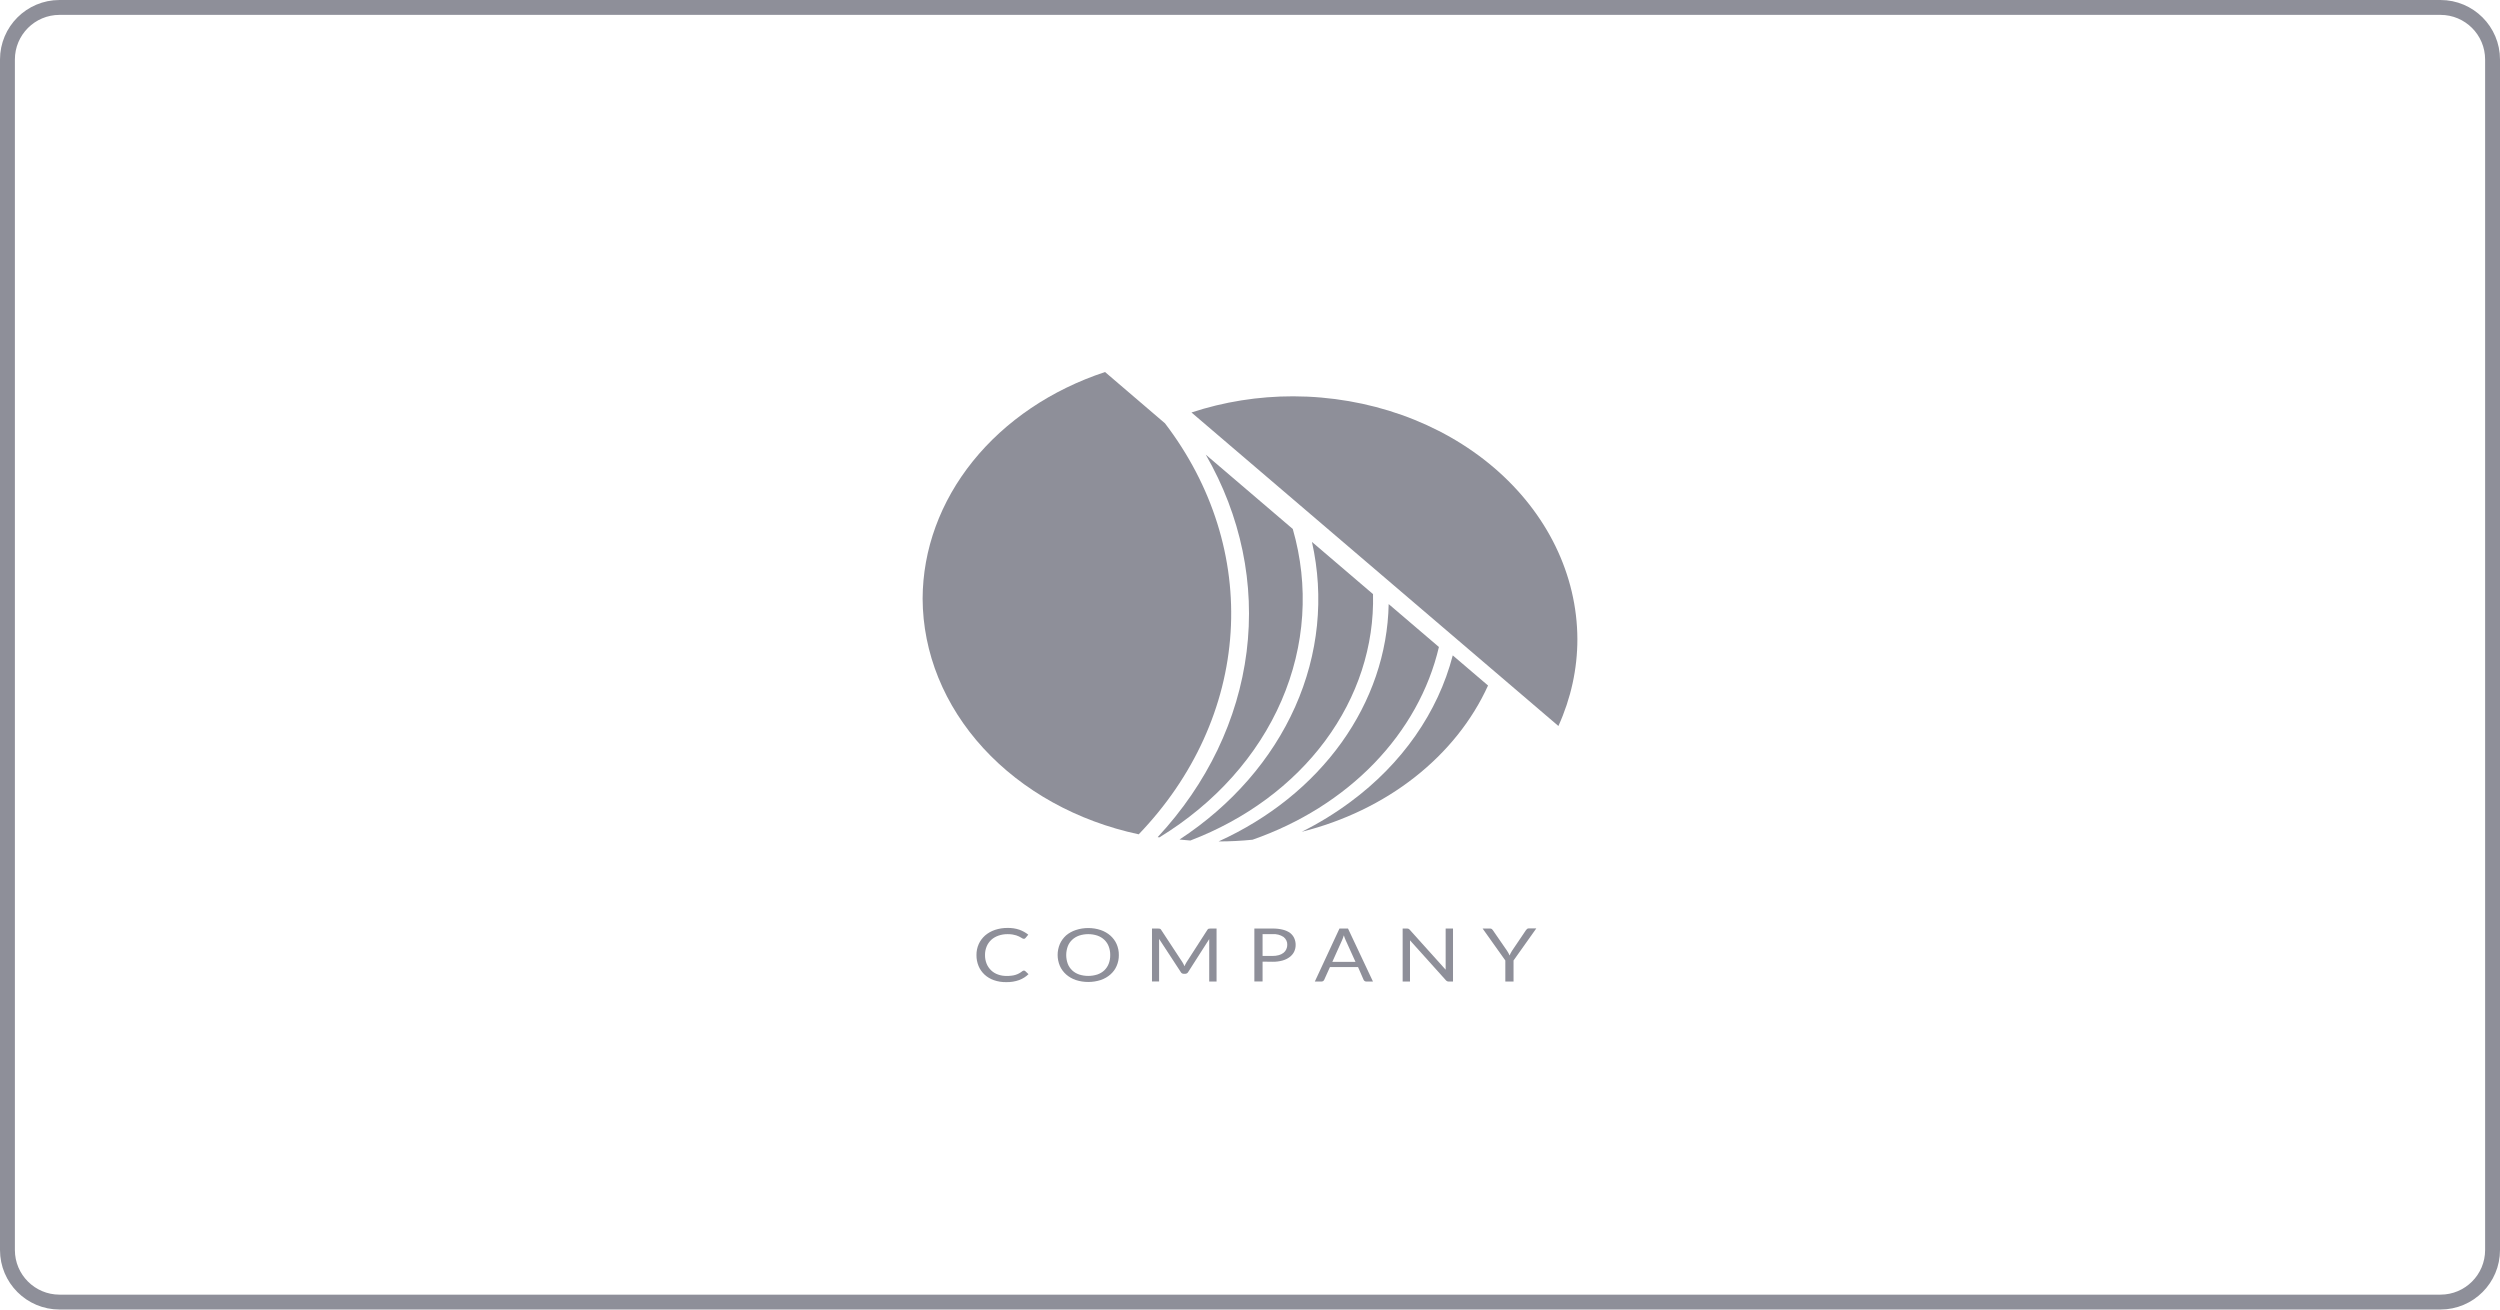
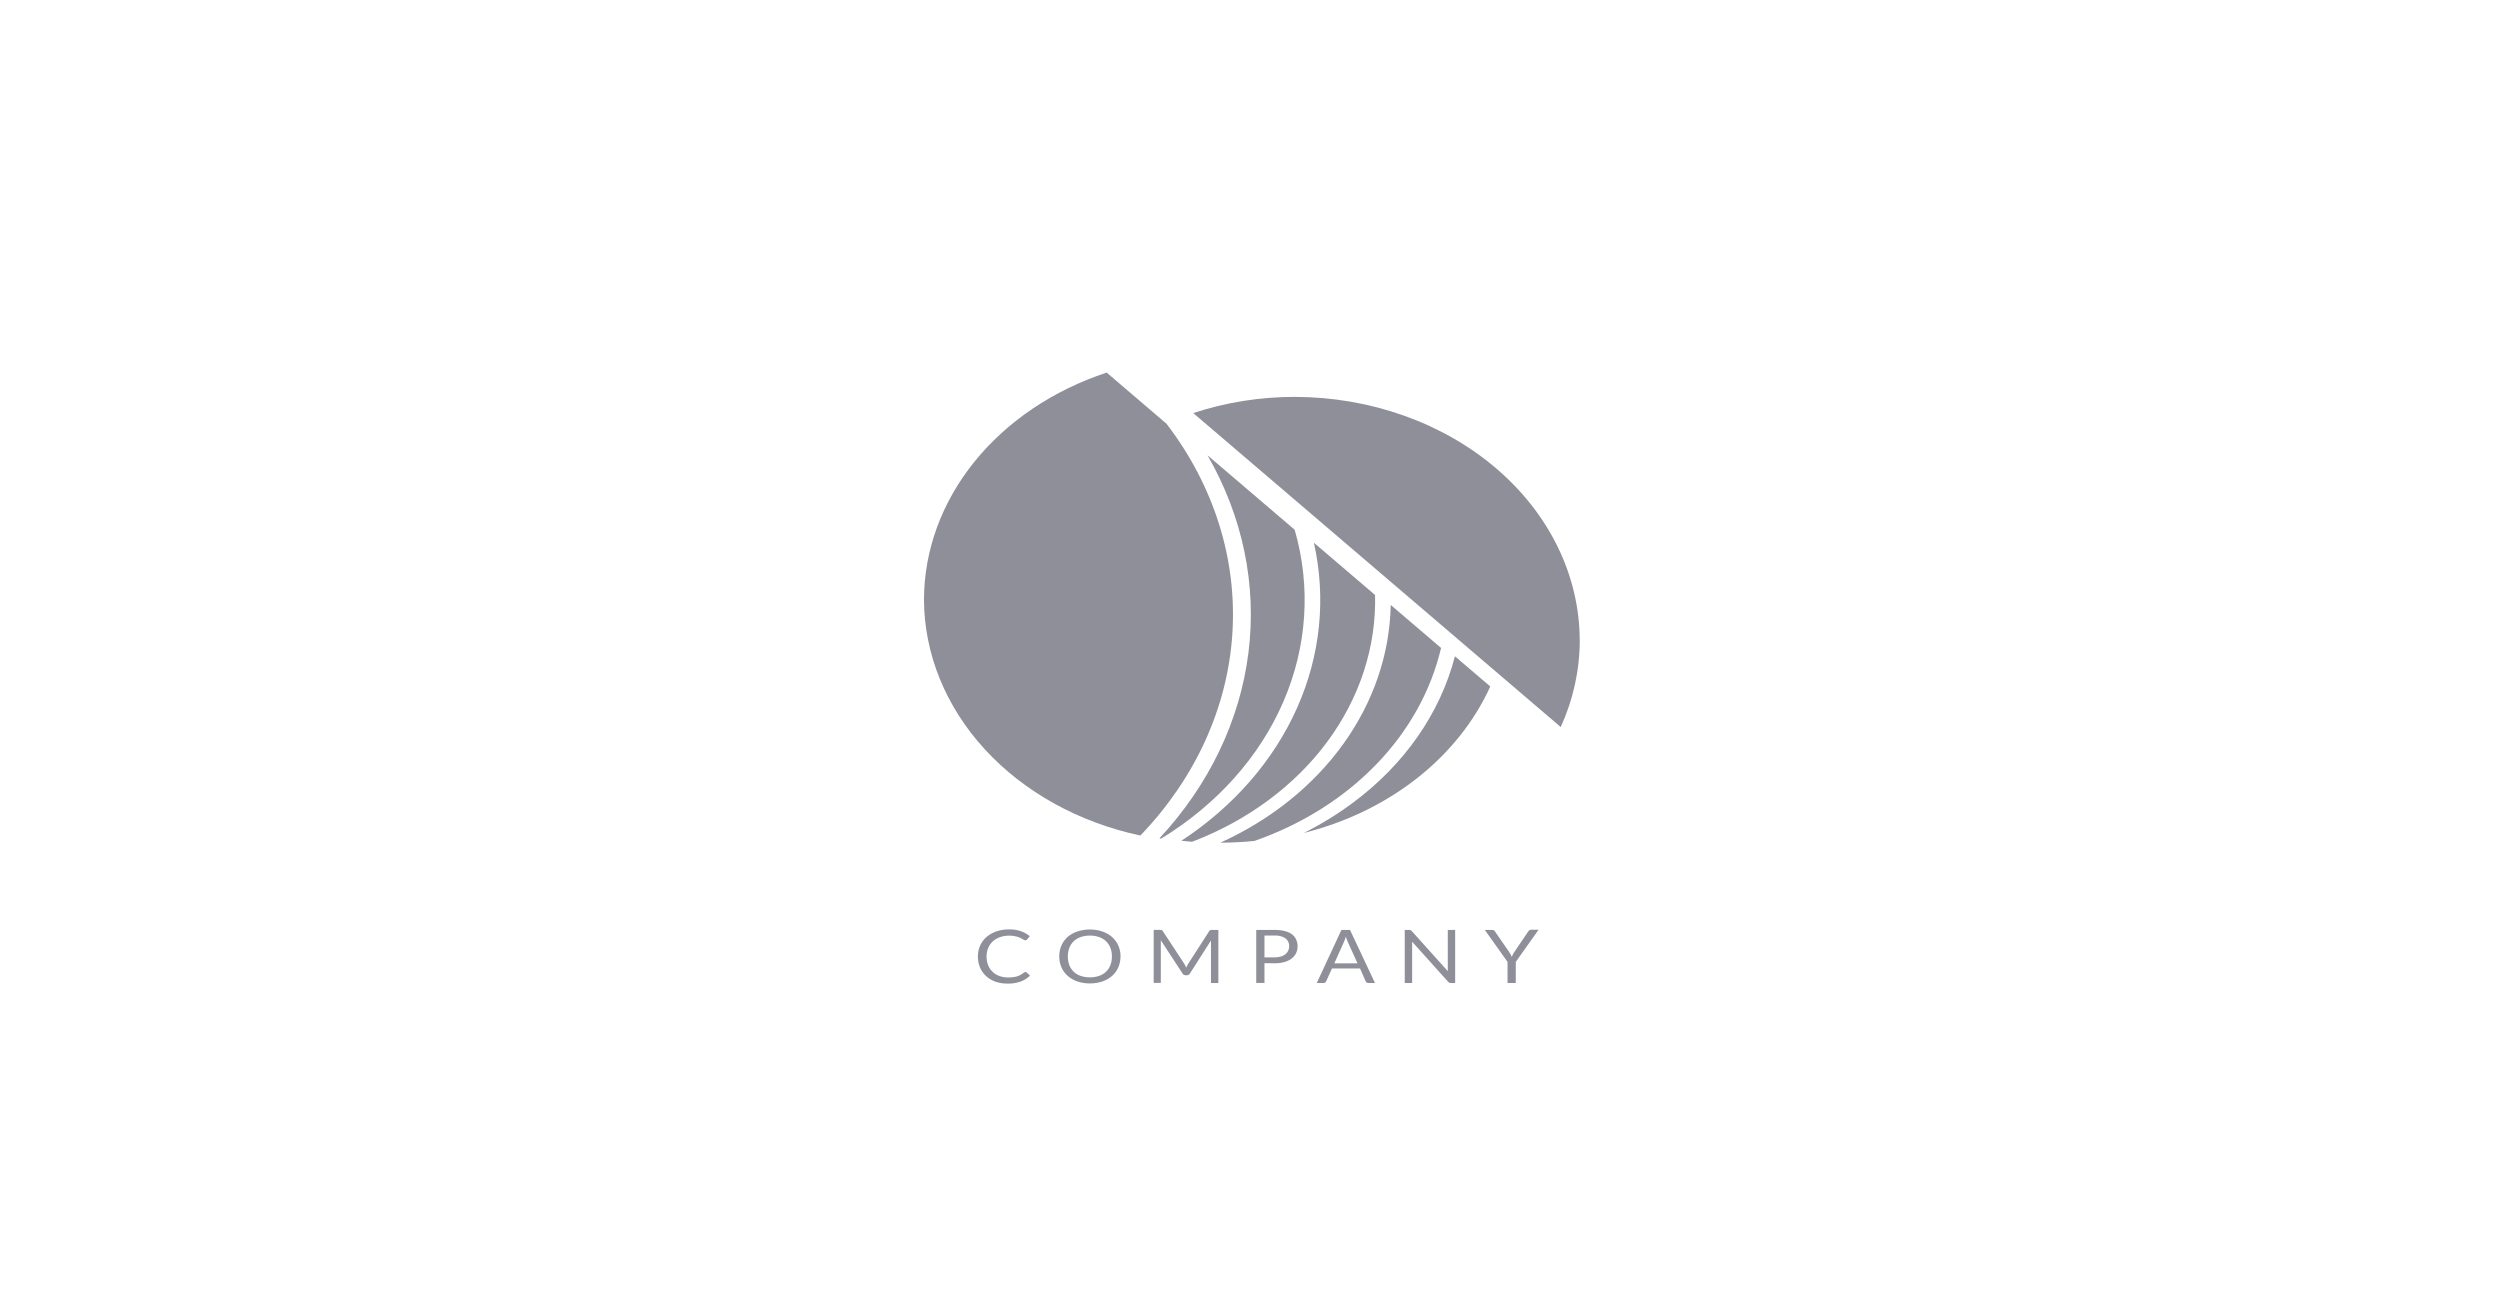
- <svg xmlns="http://www.w3.org/2000/svg" width="168" height="88" viewBox="0 0 168 88" fill="none">
-   <rect x="0.5" y="0.5" width="167" height="87" rx="3.5" stroke="#8E8F99" />
-   <path d="M68.81 65.223C68.826 65.224 68.842 65.227 68.856 65.232C68.871 65.238 68.884 65.246 68.895 65.256L69.116 65.464C68.945 65.632 68.733 65.766 68.495 65.858C68.217 65.958 67.916 66.006 67.615 65.999C67.331 66.004 67.049 65.959 66.787 65.867C66.55 65.783 66.337 65.656 66.163 65.495C65.985 65.328 65.848 65.132 65.76 64.919C65.663 64.682 65.615 64.432 65.619 64.181C65.615 63.928 65.666 63.677 65.771 63.44C65.867 63.226 66.013 63.03 66.198 62.864C66.387 62.702 66.612 62.574 66.861 62.489C67.133 62.399 67.422 62.355 67.714 62.357C67.985 62.352 68.254 62.393 68.506 62.478C68.725 62.559 68.925 62.671 69.1 62.81L68.915 63.032C68.902 63.047 68.886 63.061 68.868 63.072C68.846 63.085 68.82 63.091 68.793 63.089C68.765 63.087 68.737 63.079 68.713 63.065L68.614 63.006L68.476 62.931C68.416 62.903 68.354 62.878 68.291 62.857C68.209 62.832 68.125 62.813 68.04 62.798C67.931 62.781 67.821 62.773 67.711 62.775C67.501 62.773 67.293 62.806 67.098 62.874C66.917 62.937 66.753 63.031 66.618 63.152C66.481 63.281 66.374 63.431 66.306 63.596C66.228 63.783 66.19 63.981 66.193 64.181C66.19 64.383 66.228 64.584 66.306 64.775C66.374 64.938 66.478 65.088 66.613 65.216C66.739 65.336 66.896 65.43 67.071 65.49C67.251 65.554 67.444 65.586 67.639 65.584C67.752 65.586 67.865 65.579 67.976 65.565C68.158 65.546 68.333 65.492 68.487 65.407C68.564 65.364 68.637 65.315 68.705 65.261C68.733 65.238 68.771 65.224 68.81 65.223Z" fill="#8E8F99" />
-   <path d="M75.186 64.18C75.19 64.43 75.139 64.679 75.037 64.914C74.947 65.127 74.805 65.321 74.621 65.483C74.437 65.646 74.215 65.773 73.969 65.857C73.428 66.033 72.831 66.033 72.291 65.857C72.046 65.772 71.825 65.644 71.642 65.482C71.458 65.317 71.315 65.121 71.222 64.907C71.023 64.432 71.023 63.912 71.222 63.437C71.317 63.223 71.459 63.027 71.642 62.859C71.827 62.702 72.048 62.58 72.291 62.499C72.83 62.319 73.429 62.319 73.969 62.499C74.214 62.584 74.436 62.711 74.62 62.874C74.802 63.038 74.944 63.231 75.037 63.442C75.139 63.678 75.19 63.928 75.186 64.18ZM74.606 64.18C74.611 63.98 74.575 63.781 74.502 63.591C74.44 63.428 74.339 63.278 74.206 63.15C74.077 63.028 73.917 62.933 73.74 62.871C73.347 62.742 72.912 62.742 72.52 62.871C72.342 62.933 72.183 63.028 72.053 63.15C71.918 63.277 71.817 63.427 71.755 63.591C71.615 63.975 71.615 64.386 71.755 64.77C71.817 64.933 71.919 65.083 72.053 65.211C72.183 65.332 72.342 65.426 72.52 65.487C72.913 65.613 73.346 65.613 73.74 65.487C73.917 65.426 74.077 65.332 74.206 65.211C74.339 65.083 74.439 64.933 74.502 64.77C74.576 64.58 74.611 64.38 74.606 64.18Z" fill="#8E8F99" />
-   <path d="M79.537 64.799L79.594 64.931C79.617 64.884 79.636 64.841 79.658 64.799C79.679 64.754 79.703 64.711 79.73 64.669L81.14 62.478C81.168 62.44 81.193 62.417 81.22 62.41C81.258 62.4 81.297 62.396 81.336 62.398H81.753V65.961H81.259V63.341C81.259 63.308 81.259 63.27 81.259 63.23C81.256 63.19 81.256 63.149 81.259 63.108L79.84 65.329C79.822 65.363 79.793 65.391 79.757 65.41C79.721 65.43 79.679 65.44 79.636 65.44H79.556C79.513 65.441 79.471 65.43 79.434 65.411C79.398 65.391 79.369 65.363 79.352 65.329L77.891 63.094C77.891 63.136 77.891 63.179 77.891 63.221C77.891 63.264 77.891 63.301 77.891 63.334V65.954H77.414V62.398H77.831C77.87 62.396 77.909 62.4 77.947 62.41C77.981 62.424 78.008 62.448 78.024 62.478L79.465 64.671C79.493 64.712 79.517 64.754 79.537 64.799Z" fill="#8E8F99" />
-   <path d="M84.845 64.622V65.956H84.293V62.398H85.524C85.756 62.394 85.988 62.42 86.211 62.476C86.39 62.519 86.555 62.594 86.697 62.697C86.82 62.794 86.914 62.913 86.973 63.046C87.038 63.191 87.07 63.346 87.067 63.502C87.069 63.658 87.034 63.812 86.965 63.957C86.898 64.093 86.796 64.215 86.666 64.313C86.525 64.42 86.358 64.5 86.178 64.549C85.963 64.607 85.738 64.635 85.513 64.631L84.845 64.622ZM84.845 64.24H85.513C85.658 64.241 85.802 64.223 85.941 64.185C86.055 64.153 86.16 64.1 86.25 64.032C86.333 63.967 86.397 63.886 86.437 63.796C86.483 63.701 86.505 63.599 86.504 63.497C86.51 63.398 86.491 63.299 86.448 63.207C86.405 63.115 86.34 63.032 86.255 62.964C86.044 62.823 85.779 62.755 85.513 62.773H84.845V64.24Z" fill="#8E8F99" />
-   <path d="M92.264 65.961H91.828C91.785 65.963 91.742 65.951 91.707 65.928C91.676 65.906 91.651 65.878 91.635 65.846L91.26 64.985H89.374L88.985 65.846C88.971 65.877 88.947 65.905 88.916 65.926C88.881 65.95 88.837 65.963 88.792 65.961H88.356L90.012 62.398H90.586L92.264 65.961ZM89.532 64.638H91.089L90.432 63.188C90.381 63.078 90.34 62.967 90.307 62.853L90.244 63.039C90.225 63.096 90.203 63.148 90.183 63.19L89.532 64.638Z" fill="#8E8F99" />
-   <path d="M94.65 62.414C94.683 62.429 94.711 62.451 94.732 62.478L97.148 65.164C97.148 65.122 97.148 65.079 97.148 65.039C97.148 64.999 97.148 64.959 97.148 64.921V62.398H97.642V65.961H97.366C97.326 65.962 97.288 65.955 97.252 65.94C97.218 65.923 97.188 65.901 97.164 65.874L94.752 63.19C94.754 63.231 94.754 63.272 94.752 63.313C94.752 63.353 94.752 63.388 94.752 63.421V65.961H94.258V62.398H94.55C94.584 62.397 94.618 62.402 94.65 62.414Z" fill="#8E8F99" />
-   <path d="M101.71 64.544V65.959H101.158V64.544L99.632 62.398H100.126C100.169 62.395 100.211 62.406 100.245 62.428C100.275 62.451 100.3 62.478 100.319 62.508L101.274 63.893C101.313 63.952 101.346 64.006 101.374 64.058C101.401 64.11 101.423 64.159 101.443 64.209L101.514 64.056C101.541 63.999 101.573 63.945 101.608 63.893L102.55 62.499C102.569 62.471 102.593 62.446 102.621 62.423C102.654 62.399 102.697 62.386 102.74 62.388H103.24L101.71 64.544Z" fill="#8E8F99" />
-   <path d="M79.263 56.417C79.503 56.443 79.746 56.464 79.992 56.483C83.716 55.059 86.867 52.73 89.051 49.784C91.234 46.839 92.353 43.41 92.267 39.924L88.163 36.417C88.997 40.128 88.607 43.964 87.035 47.496C85.463 51.028 82.772 54.117 79.263 56.417Z" fill="#8E8F99" />
-   <path d="M77.797 56.254L77.908 56.273C81.658 53.981 84.517 50.781 86.115 47.086C87.713 43.391 87.978 39.372 86.874 35.547L81.027 30.552C83.392 34.658 84.344 39.253 83.772 43.803C83.2 48.353 81.128 52.67 77.797 56.254Z" fill="#8E8F99" />
-   <path d="M97.625 44.042C96.632 47.872 94.219 51.326 90.746 53.891C89.732 54.644 88.638 55.316 87.478 55.896C90.306 55.185 92.906 53.93 95.076 52.225C97.246 50.521 98.93 48.414 99.996 46.066L97.625 44.042Z" fill="#8E8F99" />
-   <path d="M96.695 43.478L93.319 40.594C93.254 43.883 92.16 47.096 90.15 49.901C88.14 52.706 85.287 55 81.888 56.544H81.905C82.662 56.544 83.419 56.505 84.171 56.429C87.347 55.321 90.153 53.559 92.339 51.299C94.524 49.039 96.021 46.352 96.695 43.478Z" fill="#8E8F99" />
-   <path d="M78.286 28.446L74.259 25C70.658 26.189 67.562 28.278 65.375 30.995C63.188 33.713 62.011 36.931 62 40.228V40.228C62.014 43.873 63.449 47.408 66.079 50.277C68.71 53.145 72.385 55.182 76.522 56.066C80.216 52.221 82.379 47.469 82.696 42.502C83.013 37.535 81.468 32.611 78.286 28.446Z" fill="#8E8F99" />
-   <path d="M106 42.948C105.985 38.624 103.969 34.482 100.391 31.425C96.813 28.368 91.964 26.645 86.904 26.632C84.566 26.63 82.247 26.999 80.067 27.719L104.725 48.787C105.569 46.925 106.001 44.945 106 42.948Z" fill="#8E8F99" />
+ <svg xmlns="http://www.w3.org/2000/svg" version="1.1" width="61" height="32" viewBox="0 0 61 32">
+   <path fill="#8e8f99" d="M25.022 23.718c0.006 0 0.012 0.001 0.017 0.003s0.010 0.005 0.014 0.009l0.080 0.076c-0.062 0.061-0.139 0.11-0.226 0.143-0.101 0.036-0.21 0.054-0.32 0.051-0.103 0.002-0.206-0.015-0.301-0.048-0.086-0.031-0.163-0.077-0.227-0.136-0.065-0.061-0.114-0.132-0.147-0.209-0.035-0.086-0.052-0.177-0.051-0.268-0.001-0.092 0.017-0.183 0.055-0.269 0.035-0.078 0.088-0.149 0.156-0.209 0.069-0.059 0.151-0.105 0.241-0.136 0.099-0.033 0.204-0.049 0.31-0.048 0.098-0.002 0.196 0.013 0.288 0.044 0.079 0.029 0.152 0.070 0.216 0.121l-0.067 0.081c-0.005 0.006-0.010 0.011-0.017 0.015-0.008 0.005-0.018 0.007-0.027 0.006s-0.020-0.004-0.029-0.009l-0.036-0.021-0.050-0.027c-0.022-0.010-0.044-0.019-0.067-0.027-0.030-0.009-0.060-0.016-0.091-0.021-0.039-0.006-0.079-0.009-0.119-0.009-0.076-0.001-0.152 0.011-0.223 0.036-0.066 0.023-0.125 0.057-0.175 0.101-0.050 0.047-0.089 0.102-0.113 0.161-0.028 0.068-0.042 0.14-0.041 0.213-0.001 0.074 0.013 0.147 0.041 0.216 0.024 0.059 0.062 0.114 0.111 0.16 0.046 0.044 0.103 0.078 0.167 0.099 0.066 0.023 0.136 0.035 0.207 0.034 0.041 0 0.082-0.002 0.122-0.007 0.066-0.007 0.13-0.027 0.186-0.058 0.028-0.016 0.055-0.034 0.079-0.053 0.010-0.008 0.024-0.013 0.038-0.014z" />
+   <path fill="#8e8f99" d="M27.34 23.338c0.001 0.091-0.017 0.181-0.054 0.267-0.033 0.077-0.084 0.148-0.151 0.207s-0.148 0.105-0.237 0.136c-0.197 0.064-0.414 0.064-0.61 0-0.089-0.031-0.169-0.077-0.236-0.136-0.067-0.060-0.119-0.131-0.153-0.209-0.072-0.173-0.072-0.362 0-0.534 0.034-0.078 0.086-0.149 0.153-0.21 0.067-0.057 0.148-0.102 0.236-0.131 0.196-0.065 0.414-0.065 0.61 0 0.089 0.031 0.17 0.077 0.237 0.136 0.066 0.060 0.118 0.13 0.152 0.207 0.037 0.086 0.056 0.177 0.054 0.268zM27.13 23.338c0.002-0.073-0.011-0.145-0.038-0.214-0.023-0.059-0.059-0.114-0.107-0.16-0.047-0.044-0.105-0.079-0.17-0.101-0.143-0.047-0.301-0.047-0.444 0-0.065 0.023-0.123 0.057-0.17 0.101-0.049 0.046-0.086 0.101-0.108 0.16-0.051 0.14-0.051 0.289 0 0.429 0.023 0.059 0.060 0.114 0.108 0.16 0.047 0.044 0.105 0.078 0.17 0.1 0.143 0.046 0.301 0.046 0.444 0 0.065-0.022 0.122-0.057 0.17-0.1 0.048-0.047 0.085-0.101 0.107-0.16 0.027-0.069 0.040-0.142 0.038-0.214z" />
+   <path fill="#8e8f99" d="M28.922 23.563l0.021 0.048c0.008-0.017 0.015-0.033 0.023-0.048s0.016-0.032 0.026-0.047l0.513-0.797c0.010-0.014 0.019-0.022 0.029-0.025 0.014-0.004 0.028-0.005 0.042-0.004h0.152v1.296h-0.18v-0.953c0-0.012 0-0.026 0-0.040s-0.001-0.030 0-0.045l-0.516 0.808c-0.007 0.012-0.017 0.022-0.030 0.029s-0.028 0.011-0.044 0.011h-0.029c-0.016 0-0.031-0.004-0.044-0.011s-0.024-0.017-0.030-0.030l-0.531-0.813c0 0.015 0 0.031 0 0.046s0 0.029 0 0.041v0.953h-0.174v-1.293h0.152c0.014-0.001 0.029 0.001 0.042 0.004 0.012 0.005 0.022 0.014 0.028 0.025l0.524 0.798c0.010 0.015 0.019 0.030 0.026 0.046z" />
+   <path fill="#8e8f99" d="M30.853 23.499v0.485h-0.201v-1.294h0.448c0.084-0.001 0.169 0.008 0.25 0.028 0.065 0.016 0.125 0.043 0.177 0.081 0.045 0.035 0.079 0.078 0.1 0.127 0.024 0.053 0.035 0.109 0.034 0.166 0.001 0.057-0.012 0.113-0.037 0.166-0.024 0.050-0.061 0.094-0.108 0.13-0.052 0.039-0.112 0.068-0.178 0.086-0.078 0.021-0.16 0.031-0.242 0.030l-0.243-0.003zM30.853 23.36h0.243c0.053 0.001 0.105-0.006 0.156-0.020 0.041-0.012 0.080-0.031 0.112-0.056 0.030-0.024 0.053-0.053 0.068-0.086 0.016-0.035 0.025-0.072 0.024-0.109 0.002-0.036-0.005-0.072-0.020-0.105s-0.040-0.064-0.070-0.088c-0.077-0.051-0.173-0.076-0.27-0.069h-0.243v0.533z" />
+   <path fill="#8e8f99" d="M33.551 23.986h-0.159c-0.016 0-0.032-0.004-0.044-0.012-0.011-0.008-0.020-0.018-0.026-0.030l-0.136-0.313h-0.686l-0.142 0.313c-0.005 0.011-0.014 0.021-0.025 0.029-0.013 0.009-0.029 0.013-0.045 0.013h-0.159l0.602-1.296h0.209l0.61 1.296zM32.557 23.505h0.566l-0.239-0.527c-0.018-0.040-0.033-0.080-0.045-0.122l-0.023 0.068c-0.007 0.021-0.015 0.039-0.022 0.055l-0.237 0.527z" />
+   <path fill="#8e8f99" d="M34.418 22.696c0.012 0.006 0.022 0.014 0.030 0.023l0.878 0.977c0-0.015 0-0.031 0-0.045s0-0.029 0-0.043v-0.918h0.18v1.296h-0.1c-0.014 0-0.028-0.002-0.041-0.008s-0.023-0.014-0.032-0.024l-0.877-0.976c0.001 0.015 0.001 0.030 0 0.045s0 0.027 0 0.039v0.924h-0.18v-1.296h0.106c0.012-0 0.025 0.002 0.036 0.006z" />
+   <path fill="#8e8f99" d="M36.985 23.47v0.515h-0.201v-0.515l-0.555-0.78h0.18c0.016-0.001 0.031 0.003 0.043 0.011 0.011 0.008 0.020 0.018 0.027 0.029l0.347 0.503c0.014 0.021 0.026 0.041 0.036 0.060s0.018 0.037 0.025 0.055l0.026-0.056c0.010-0.020 0.021-0.040 0.034-0.059l0.343-0.507c0.007-0.010 0.016-0.019 0.026-0.027 0.012-0.009 0.028-0.014 0.043-0.013h0.182l-0.556 0.784z" />
+   <path fill="#8e8f99" d="M28.823 20.515c0.087 0.009 0.176 0.017 0.265 0.024 1.354-0.518 2.5-1.365 3.294-2.436s1.201-2.318 1.17-3.585l-1.493-1.275c0.303 1.349 0.162 2.744-0.41 4.029s-1.55 2.408-2.826 3.244z" />
+   <path fill="#8e8f99" d="M28.29 20.456l0.040 0.007c1.364-0.833 2.403-1.997 2.984-3.341s0.677-2.805 0.276-4.196l-2.126-1.816c0.86 1.493 1.206 3.164 0.998 4.818s-0.961 3.225-2.172 4.528z" />
+   <path fill="#8e8f99" d="M35.5 16.015c-0.361 1.393-1.238 2.648-2.501 3.581-0.369 0.274-0.767 0.518-1.188 0.729 1.028-0.258 1.974-0.715 2.763-1.335s1.401-1.386 1.789-2.24l-0.862-0.736z" />
+   <path fill="#8e8f99" d="M35.162 15.81l-1.228-1.049c-0.023 1.196-0.421 2.364-1.152 3.384s-1.768 1.854-3.004 2.416h0.006c0.275-0 0.551-0.014 0.824-0.042 1.155-0.403 2.175-1.044 2.97-1.865s1.339-1.799 1.584-2.844z" />
+   <path fill="#8e8f99" d="M28.468 10.344l-1.465-1.253c-1.309 0.432-2.435 1.192-3.231 2.18s-1.223 2.158-1.227 3.357v0c0.005 1.325 0.527 2.611 1.483 3.654s2.293 1.784 3.797 2.105c1.343-1.398 2.13-3.126 2.245-4.932s-0.446-3.597-1.604-5.111z" />
+   <path fill="#8e8f99" d="M38.545 15.617c-0.005-1.572-0.739-3.079-2.040-4.19s-3.064-1.738-4.904-1.743c-0.85-0.001-1.693 0.133-2.486 0.395l8.967 7.661c0.307-0.677 0.464-1.397 0.464-2.123z" />
</svg>
